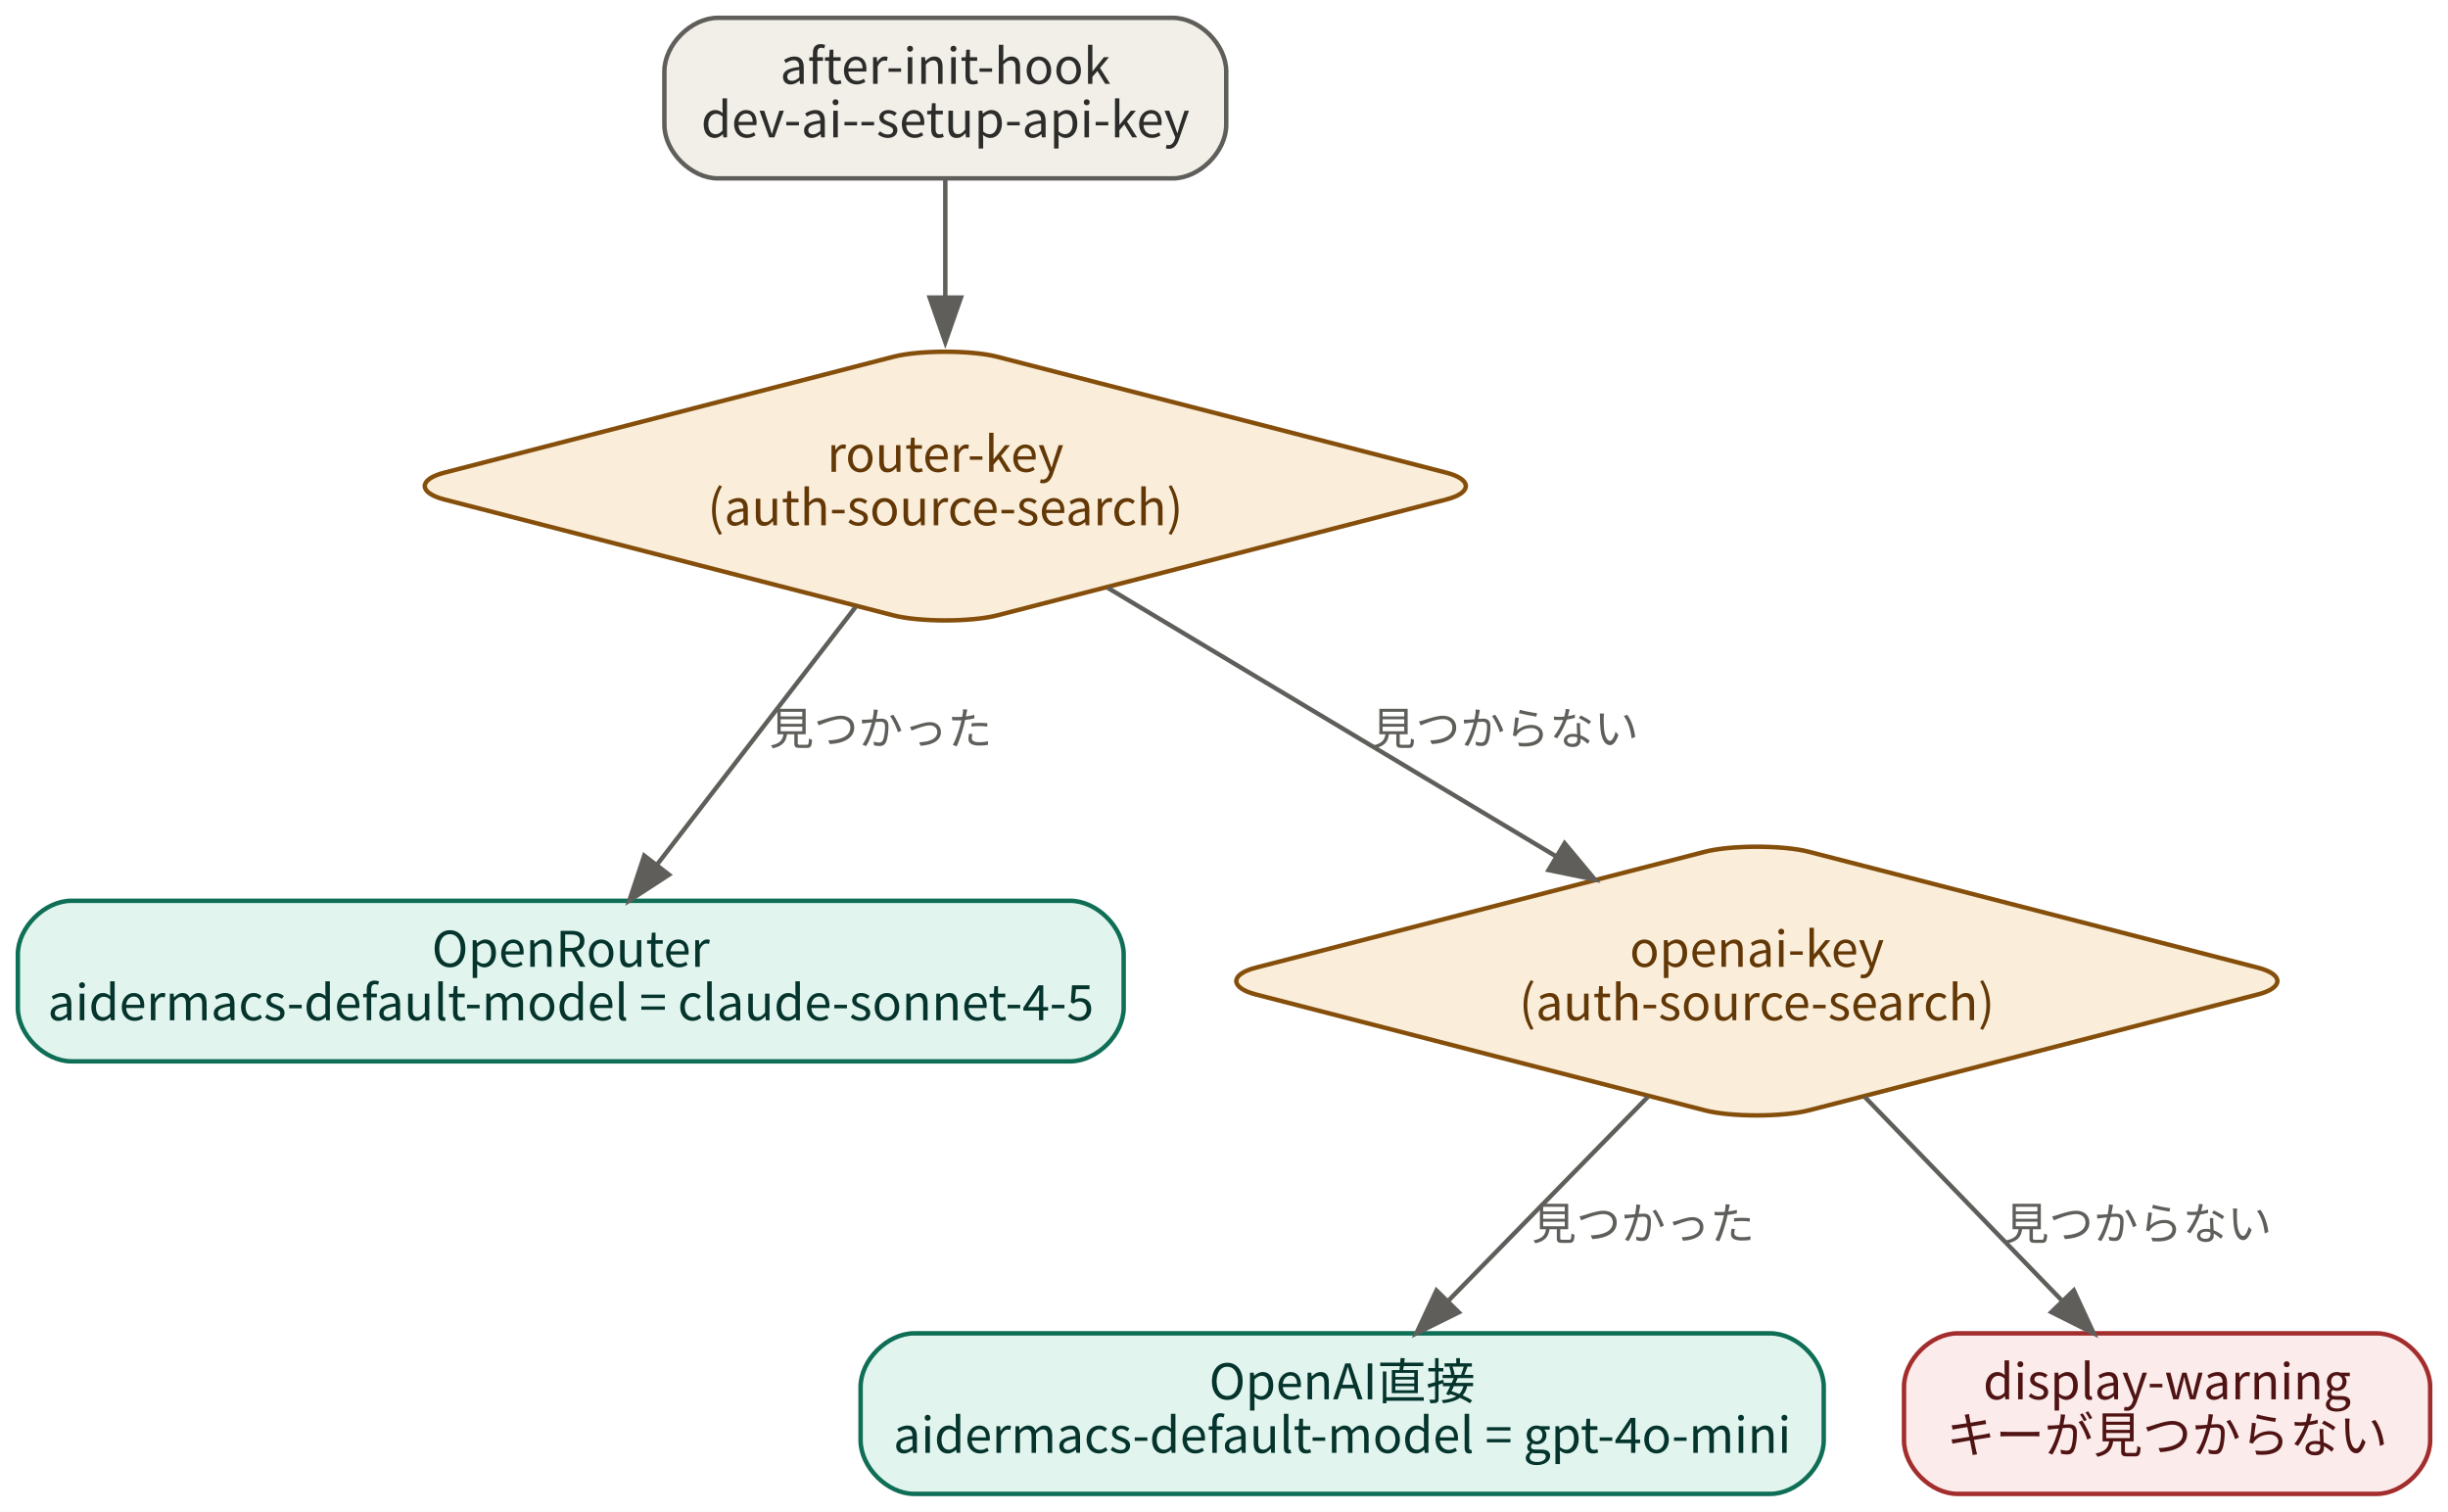
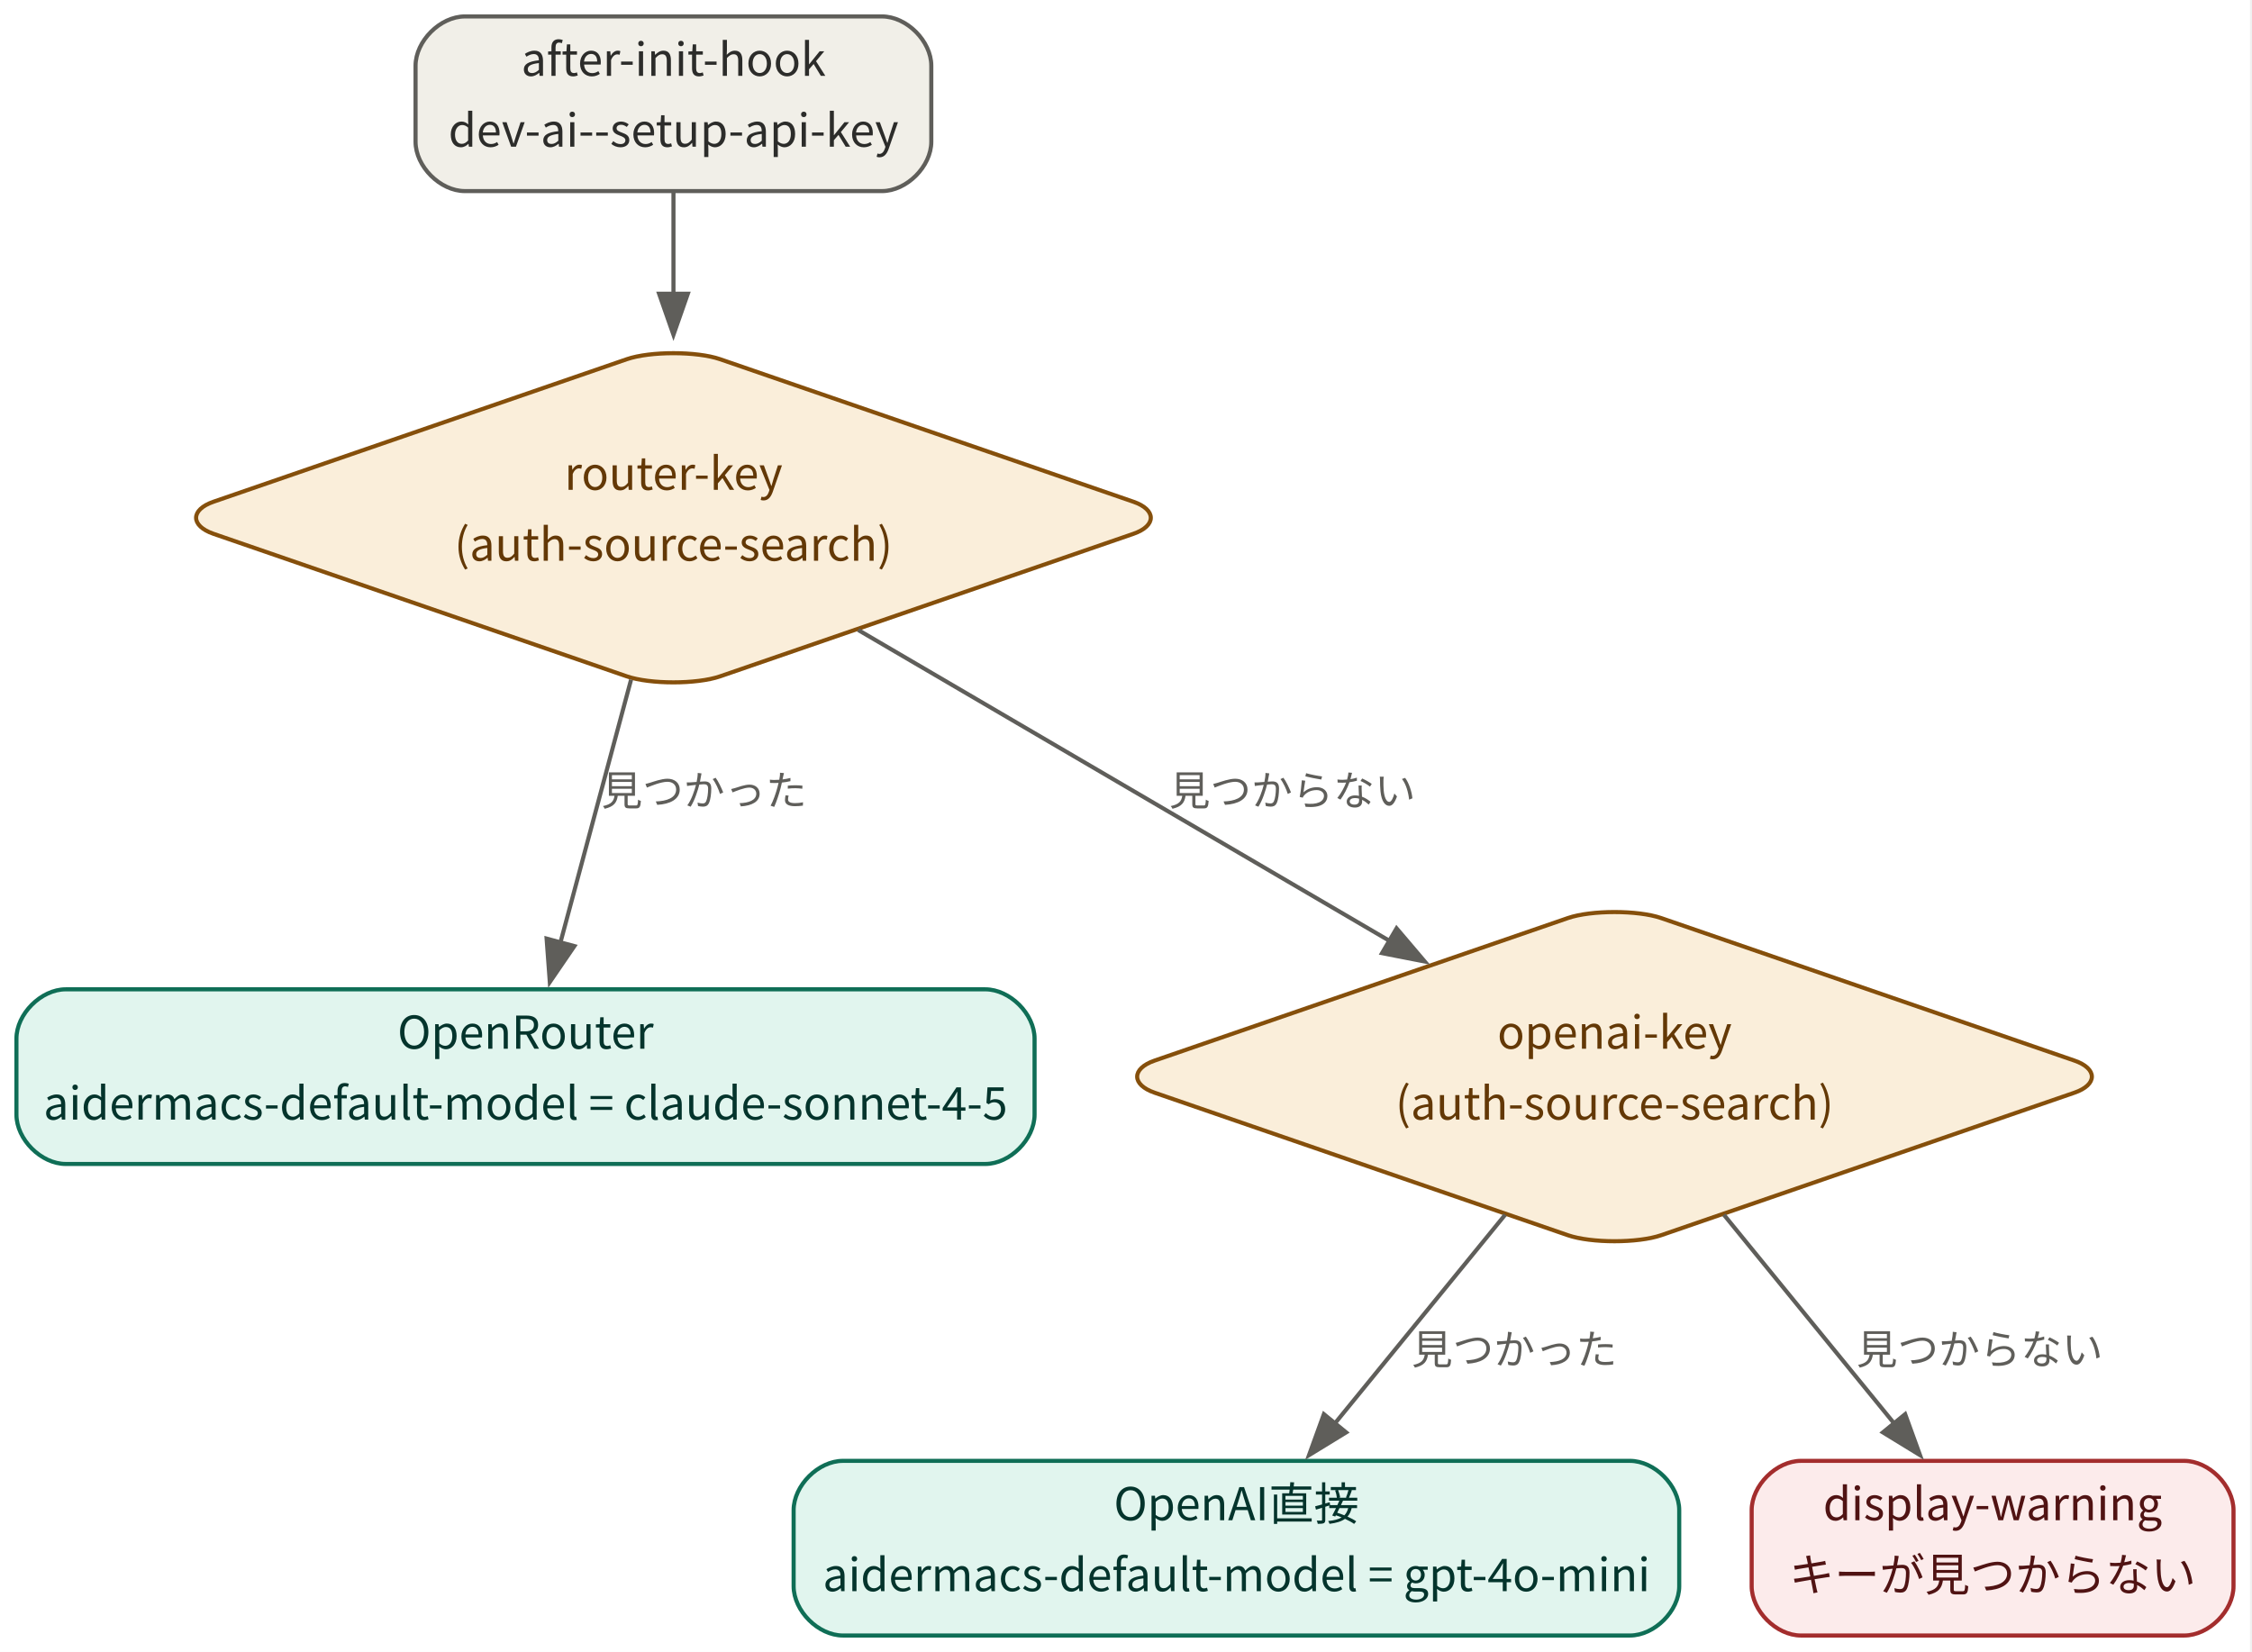
- <svg xmlns="http://www.w3.org/2000/svg" width="549pt" height="339pt" viewBox="0.00 0.00 549.00 339.00">
-   <g id="graph0" class="graph" transform="scale(1 1) rotate(0) translate(4 335)">
-     <polygon fill="white" stroke="transparent" points="-4,4 -4,-335 545,-335 545,4 -4,4" />
+ <svg xmlns="http://www.w3.org/2000/svg" width="548pt" height="402pt" viewBox="0.00 0.00 548.00 402.00">
+   <g id="graph0" class="graph" transform="scale(1 1) rotate(0) translate(4 398)">
+     <polygon fill="white" stroke="none" points="-4,4 -4,-398 543.5,-398 543.5,4 -4,4" />
    <g id="node1" class="node">
-       <path fill="#f1efe8" stroke="#5f5e5a" d="M259,-331C259,-331 157,-331 157,-331 151,-331 145,-325 145,-319 145,-319 145,-307 145,-307 145,-301 151,-295 157,-295 157,-295 259,-295 259,-295 265,-295 271,-301 271,-307 271,-307 271,-319 271,-319 271,-325 265,-331 259,-331" />
-       <text text-anchor="middle" x="208" y="-316.2" font-family="Noto Sans CJK JP" font-size="11.00" fill="#2c2c2a">after-init-hook</text>
-       <text text-anchor="middle" x="208" y="-304.2" font-family="Noto Sans CJK JP" font-size="11.00" fill="#2c2c2a">dev-ai--setup-api-key</text>
+       <path fill="#f1efe8" stroke="#5f5e5a" d="M210.62,-394C210.62,-394 109.12,-394 109.12,-394 103.12,-394 97.12,-388 97.12,-382 97.12,-382 97.12,-363.5 97.12,-363.5 97.12,-357.5 103.12,-351.5 109.12,-351.5 109.12,-351.5 210.62,-351.5 210.62,-351.5 216.62,-351.5 222.62,-357.5 222.62,-363.5 222.62,-363.5 222.62,-382 222.62,-382 222.62,-388 216.62,-394 210.62,-394" />
+       <text xml:space="preserve" text-anchor="middle" x="159.88" y="-379.55" font-family="Noto Sans CJK JP" font-size="11.00" fill="#2c2c2a">after-init-hook</text>
+       <text xml:space="preserve" text-anchor="middle" x="159.88" y="-362.3" font-family="Noto Sans CJK JP" font-size="11.00" fill="#2c2c2a">dev-ai--setup-api-key</text>
    </g>
    <g id="node2" class="node">
-       <path fill="#faeeda" stroke="#854f0b" d="M196.38,-255C196.38,-255 95.62,-229 95.62,-229 89.81,-227.5 89.81,-224.5 95.62,-223 95.62,-223 196.38,-197 196.38,-197 202.19,-195.5 213.81,-195.5 219.62,-197 219.62,-197 320.38,-223 320.38,-223 326.19,-224.5 326.19,-227.5 320.38,-229 320.38,-229 219.62,-255 219.62,-255 213.81,-256.5 202.19,-256.5 196.38,-255" />
-       <text text-anchor="middle" x="208" y="-229.2" font-family="Noto Sans CJK JP" font-size="11.00" fill="#633806">router-key</text>
-       <text text-anchor="middle" x="208" y="-217.2" font-family="Noto Sans CJK JP" font-size="11.00" fill="#633806">(auth-source-search)</text>
+       <path fill="#faeeda" stroke="#854f0b" d="M148.53,-310.59C148.53,-310.59 47.97,-275.91 47.97,-275.91 42.3,-273.96 42.3,-270.04 47.97,-268.09 47.97,-268.09 148.53,-233.41 148.53,-233.41 154.2,-231.46 165.55,-231.46 171.22,-233.41 171.22,-233.41 271.78,-268.09 271.78,-268.09 277.45,-270.04 277.45,-273.96 271.78,-275.91 271.78,-275.91 171.22,-310.59 171.22,-310.59 165.55,-312.54 154.2,-312.54 148.53,-310.59" />
+       <text xml:space="preserve" text-anchor="middle" x="159.88" y="-278.8" font-family="Noto Sans CJK JP" font-size="11.00" fill="#633806">router-key</text>
+       <text xml:space="preserve" text-anchor="middle" x="159.88" y="-261.55" font-family="Noto Sans CJK JP" font-size="11.00" fill="#633806">(auth-source-search)</text>
    </g>
    <g id="edge1" class="edge">
-       <path fill="none" stroke="#5f5e5a" d="M208,-294.8C208,-287.1 208,-277.67 208,-268.31" />
-       <polygon fill="#5f5e5a" stroke="#5f5e5a" points="211.5,-268.27 208,-258.27 204.5,-268.27 211.5,-268.27" />
+       <path fill="none" stroke="#5f5e5a" d="M159.88,-351.29C159.88,-343.9 159.88,-335.18 159.88,-326.29" />
+       <polygon fill="#5f5e5a" stroke="#5f5e5a" points="163.38,-326.53 159.88,-316.53 156.38,-326.53 163.38,-326.53" />
    </g>
    <g id="node3" class="node">
-       <path fill="#e1f5ee" stroke="#0f6e56" d="M236,-133C236,-133 12,-133 12,-133 6,-133 0,-127 0,-121 0,-121 0,-109 0,-109 0,-103 6,-97 12,-97 12,-97 236,-97 236,-97 242,-97 248,-103 248,-109 248,-109 248,-121 248,-121 248,-127 242,-133 236,-133" />
-       <text text-anchor="middle" x="124" y="-118.2" font-family="Noto Sans CJK JP" font-size="11.00" fill="#04342c">OpenRouter</text>
-       <text text-anchor="middle" x="124" y="-106.2" font-family="Noto Sans CJK JP" font-size="11.00" fill="#04342c">aidermacs-default-model = claude-sonnet-4-5</text>
+       <path fill="#e1f5ee" stroke="#0f6e56" d="M235.75,-157.25C235.75,-157.25 12,-157.25 12,-157.25 6,-157.25 0,-151.25 0,-145.25 0,-145.25 0,-126.75 0,-126.75 0,-120.75 6,-114.75 12,-114.75 12,-114.75 235.75,-114.75 235.75,-114.75 241.75,-114.75 247.75,-120.75 247.75,-126.75 247.75,-126.75 247.75,-145.25 247.75,-145.25 247.75,-151.25 241.75,-157.25 235.75,-157.25" />
+       <text xml:space="preserve" text-anchor="middle" x="123.88" y="-142.8" font-family="Noto Sans CJK JP" font-size="11.00" fill="#04342c">OpenRouter</text>
+       <text xml:space="preserve" text-anchor="middle" x="123.88" y="-125.55" font-family="Noto Sans CJK JP" font-size="11.00" fill="#04342c">aidermacs-default-model = claude-sonnet-4-5</text>
    </g>
    <g id="edge2" class="edge">
-       <path fill="none" stroke="#5f5e5a" d="M187.88,-198.89C174.37,-181.36 156.66,-158.38 143.31,-141.06" />
-       <polygon fill="#5f5e5a" stroke="#5f5e5a" points="146.03,-138.85 137.15,-133.07 140.48,-143.12 146.03,-138.85" />
-       <text text-anchor="middle" x="193.5" y="-168" font-family="Noto Sans CJK JP" font-size="10.00" fill="#5f5e5a">見つかった</text>
+       <path fill="none" stroke="#5f5e5a" d="M149.56,-232.6C144.1,-212.27 137.47,-187.61 132.32,-168.43" />
+       <polygon fill="#5f5e5a" stroke="#5f5e5a" points="135.77,-167.77 129.79,-159.02 129.01,-169.59 135.77,-167.77" />
+       <text xml:space="preserve" text-anchor="middle" x="167.33" y="-202" font-family="Noto Sans CJK JP" font-size="10.00" fill="#5f5e5a">見つかった</text>
    </g>
    <g id="node4" class="node">
-       <path fill="#faeeda" stroke="#854f0b" d="M378.38,-144C378.38,-144 277.62,-118 277.62,-118 271.81,-116.5 271.81,-113.5 277.62,-112 277.62,-112 378.38,-86 378.38,-86 384.19,-84.5 395.81,-84.5 401.62,-86 401.62,-86 502.38,-112 502.38,-112 508.19,-113.5 508.19,-116.5 502.38,-118 502.38,-118 401.62,-144 401.62,-144 395.81,-145.5 384.19,-145.5 378.38,-144" />
-       <text text-anchor="middle" x="390" y="-118.2" font-family="Noto Sans CJK JP" font-size="11.00" fill="#633806">openai-key</text>
-       <text text-anchor="middle" x="390" y="-106.2" font-family="Noto Sans CJK JP" font-size="11.00" fill="#633806">(auth-source-search)</text>
+       <path fill="#faeeda" stroke="#854f0b" d="M377.53,-174.59C377.53,-174.59 276.97,-139.91 276.97,-139.91 271.3,-137.96 271.3,-134.04 276.97,-132.09 276.97,-132.09 377.53,-97.41 377.53,-97.41 383.2,-95.46 394.55,-95.46 400.22,-97.41 400.22,-97.41 500.78,-132.09 500.78,-132.09 506.45,-134.04 506.45,-137.96 500.78,-139.91 500.78,-139.91 400.22,-174.59 400.22,-174.59 394.55,-176.54 383.2,-176.54 377.53,-174.59" />
+       <text xml:space="preserve" text-anchor="middle" x="388.88" y="-142.8" font-family="Noto Sans CJK JP" font-size="11.00" fill="#633806">openai-key</text>
+       <text xml:space="preserve" text-anchor="middle" x="388.88" y="-125.55" font-family="Noto Sans CJK JP" font-size="11.00" fill="#633806">(auth-source-search)</text>
    </g>
    <g id="edge3" class="edge">
-       <path fill="none" stroke="#5f5e5a" d="M244.39,-203.2C273.28,-185.9 313.83,-161.62 344.8,-143.07" />
-       <polygon fill="#5f5e5a" stroke="#5f5e5a" points="346.89,-145.9 353.67,-137.76 343.29,-139.89 346.89,-145.9" />
-       <text text-anchor="middle" x="333.5" y="-168" font-family="Noto Sans CJK JP" font-size="10.00" fill="#5f5e5a">見つからない</text>
+       <path fill="none" stroke="#5f5e5a" d="M204.84,-244.69C241.95,-222.97 294.73,-192.09 334.26,-168.96" />
+       <polygon fill="#5f5e5a" stroke="#5f5e5a" points="335.84,-172.09 342.7,-164.02 332.3,-166.05 335.84,-172.09" />
+       <text xml:space="preserve" text-anchor="middle" x="310.49" y="-202" font-family="Noto Sans CJK JP" font-size="10.00" fill="#5f5e5a">見つからない</text>
    </g>
    <g id="node5" class="node">
-       <path fill="#e1f5ee" stroke="#0f6e56" d="M393,-36C393,-36 201,-36 201,-36 195,-36 189,-30 189,-24 189,-24 189,-12 189,-12 189,-6 195,0 201,0 201,0 393,0 393,0 399,0 405,-6 405,-12 405,-12 405,-24 405,-24 405,-30 399,-36 393,-36" />
-       <text text-anchor="middle" x="297" y="-21.2" font-family="Noto Sans CJK JP" font-size="11.00" fill="#04342c">OpenAI直接</text>
-       <text text-anchor="middle" x="297" y="-9.2" font-family="Noto Sans CJK JP" font-size="11.00" fill="#04342c">aidermacs-default-model = gpt-4o-mini</text>
+       <path fill="#e1f5ee" stroke="#0f6e56" d="M392.62,-42.5C392.62,-42.5 201.12,-42.5 201.12,-42.5 195.12,-42.5 189.12,-36.5 189.12,-30.5 189.12,-30.5 189.12,-12 189.12,-12 189.12,-6 195.12,0 201.12,0 201.12,0 392.62,0 392.62,0 398.62,0 404.62,-6 404.62,-12 404.62,-12 404.62,-30.5 404.62,-30.5 404.62,-36.5 398.62,-42.5 392.62,-42.5" />
+       <text xml:space="preserve" text-anchor="middle" x="296.88" y="-28.05" font-family="Noto Sans CJK JP" font-size="11.00" fill="#04342c">OpenAI直接</text>
+       <text xml:space="preserve" text-anchor="middle" x="296.88" y="-10.8" font-family="Noto Sans CJK JP" font-size="11.00" fill="#04342c">aidermacs-default-model = gpt-4o-mini</text>
    </g>
    <g id="edge4" class="edge">
-       <path fill="none" stroke="#5f5e5a" d="M365.57,-89.04C351.76,-74.94 334.58,-57.39 320.87,-43.38" />
-       <polygon fill="#5f5e5a" stroke="#5f5e5a" points="323.15,-40.71 313.65,-36.01 318.15,-45.61 323.15,-40.71" />
-       <text text-anchor="middle" x="364.5" y="-57" font-family="Noto Sans CJK JP" font-size="10.00" fill="#5f5e5a">見つかった</text>
+       <path fill="none" stroke="#5f5e5a" d="M362.26,-102.39C349.13,-86.3 333.42,-67.04 320.69,-51.44" />
+       <polygon fill="#5f5e5a" stroke="#5f5e5a" points="323.57,-49.43 314.54,-43.9 318.15,-53.86 323.57,-49.43" />
+       <text xml:space="preserve" text-anchor="middle" x="364.49" y="-66" font-family="Noto Sans CJK JP" font-size="10.00" fill="#5f5e5a">見つかった</text>
    </g>
    <g id="node6" class="node">
-       <path fill="#fcebeb" stroke="#a32d2d" d="M529,-36C529,-36 435,-36 435,-36 429,-36 423,-30 423,-24 423,-24 423,-12 423,-12 423,-6 429,0 435,0 435,0 529,0 529,0 535,0 541,-6 541,-12 541,-12 541,-24 541,-24 541,-30 535,-36 529,-36" />
-       <text text-anchor="middle" x="482" y="-21.2" font-family="Noto Sans CJK JP" font-size="11.00" fill="#501313">display-warning</text>
-       <text text-anchor="middle" x="482" y="-9.2" font-family="Noto Sans CJK JP" font-size="11.00" fill="#501313">キーが見つからない</text>
+       <path fill="#fcebeb" stroke="#a32d2d" d="M527.5,-42.5C527.5,-42.5 434.25,-42.5 434.25,-42.5 428.25,-42.5 422.25,-36.5 422.25,-30.5 422.25,-30.5 422.25,-12 422.25,-12 422.25,-6 428.25,0 434.25,0 434.25,0 527.5,0 527.5,0 533.5,0 539.5,-6 539.5,-12 539.5,-12 539.5,-30.5 539.5,-30.5 539.5,-36.5 533.5,-42.5 527.5,-42.5" />
+       <text xml:space="preserve" text-anchor="middle" x="480.88" y="-28.05" font-family="Noto Sans CJK JP" font-size="11.00" fill="#501313">display-warning</text>
+       <text xml:space="preserve" text-anchor="middle" x="480.88" y="-10.8" font-family="Noto Sans CJK JP" font-size="11.00" fill="#501313">キーが見つからない</text>
    </g>
    <g id="edge5" class="edge">
-       <path fill="none" stroke="#5f5e5a" d="M414.17,-89.04C427.83,-74.94 444.82,-57.39 458.39,-43.38" />
-       <polygon fill="#5f5e5a" stroke="#5f5e5a" points="461.08,-45.63 465.53,-36.01 456.05,-40.76 461.08,-45.63" />
-       <text text-anchor="middle" x="475.5" y="-57" font-family="Noto Sans CJK JP" font-size="10.00" fill="#5f5e5a">見つからない</text>
+       <path fill="none" stroke="#5f5e5a" d="M415.49,-102.39C428.62,-86.3 444.33,-67.04 457.06,-51.44" />
+       <polygon fill="#5f5e5a" stroke="#5f5e5a" points="459.6,-53.86 463.21,-43.9 454.18,-49.43 459.6,-53.86" />
+       <text xml:space="preserve" text-anchor="middle" x="477.74" y="-66" font-family="Noto Sans CJK JP" font-size="10.00" fill="#5f5e5a">見つからない</text>
    </g>
  </g>
</svg>
